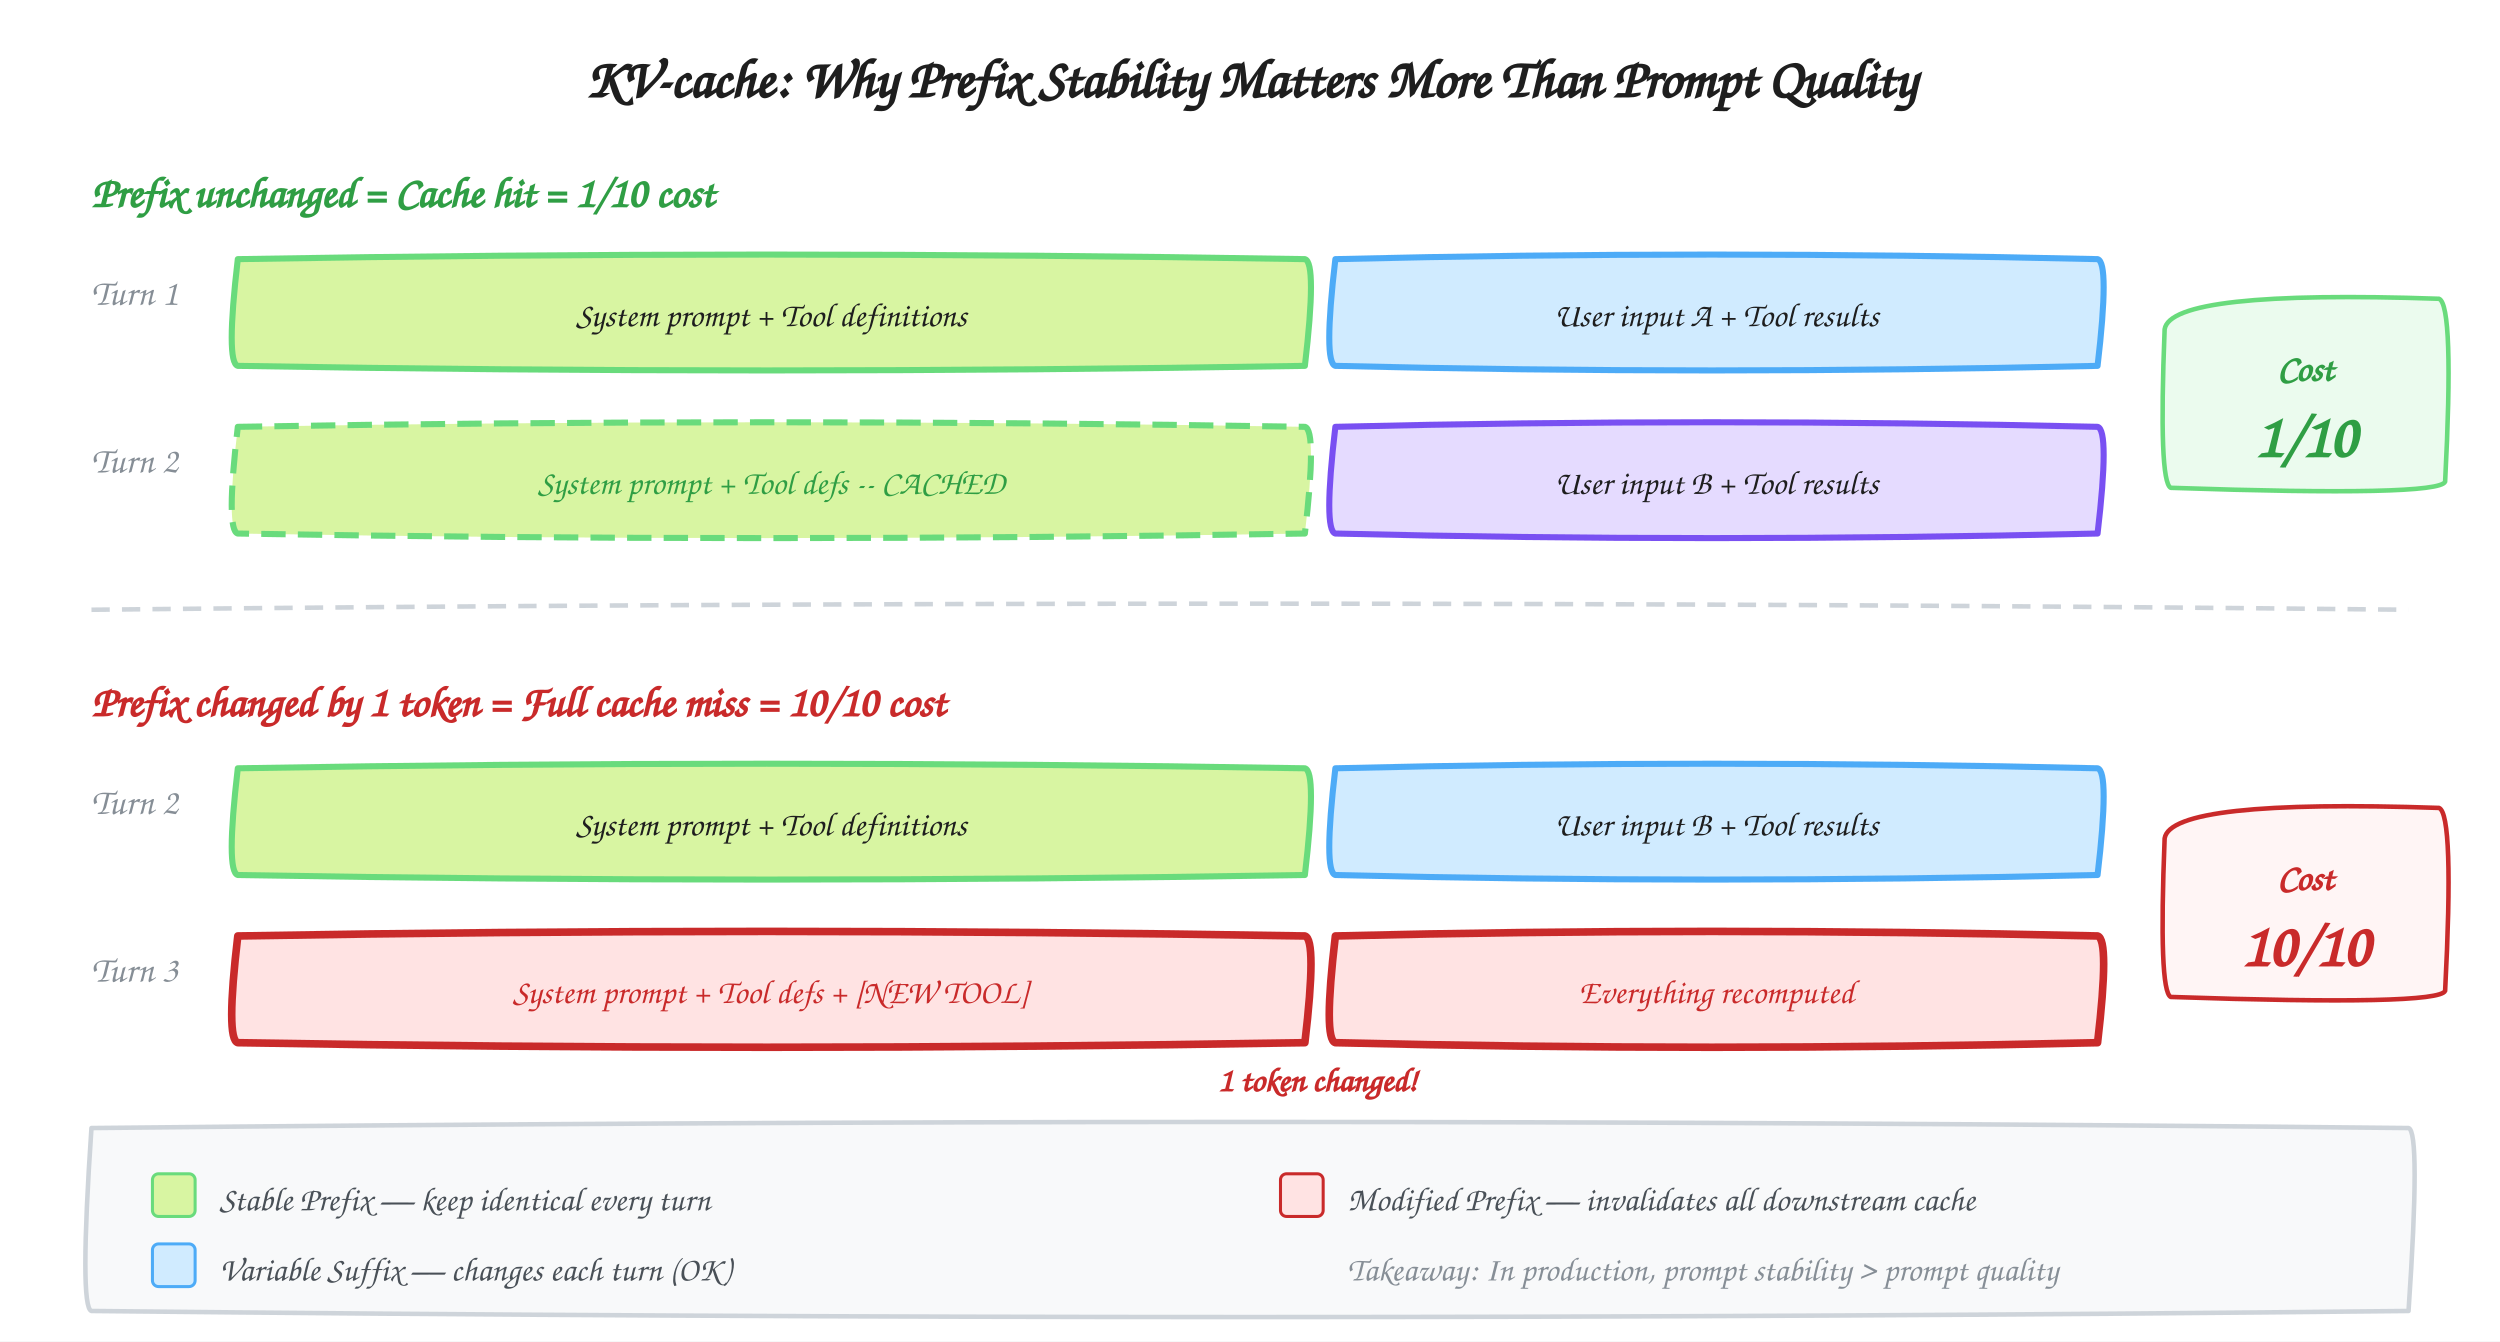
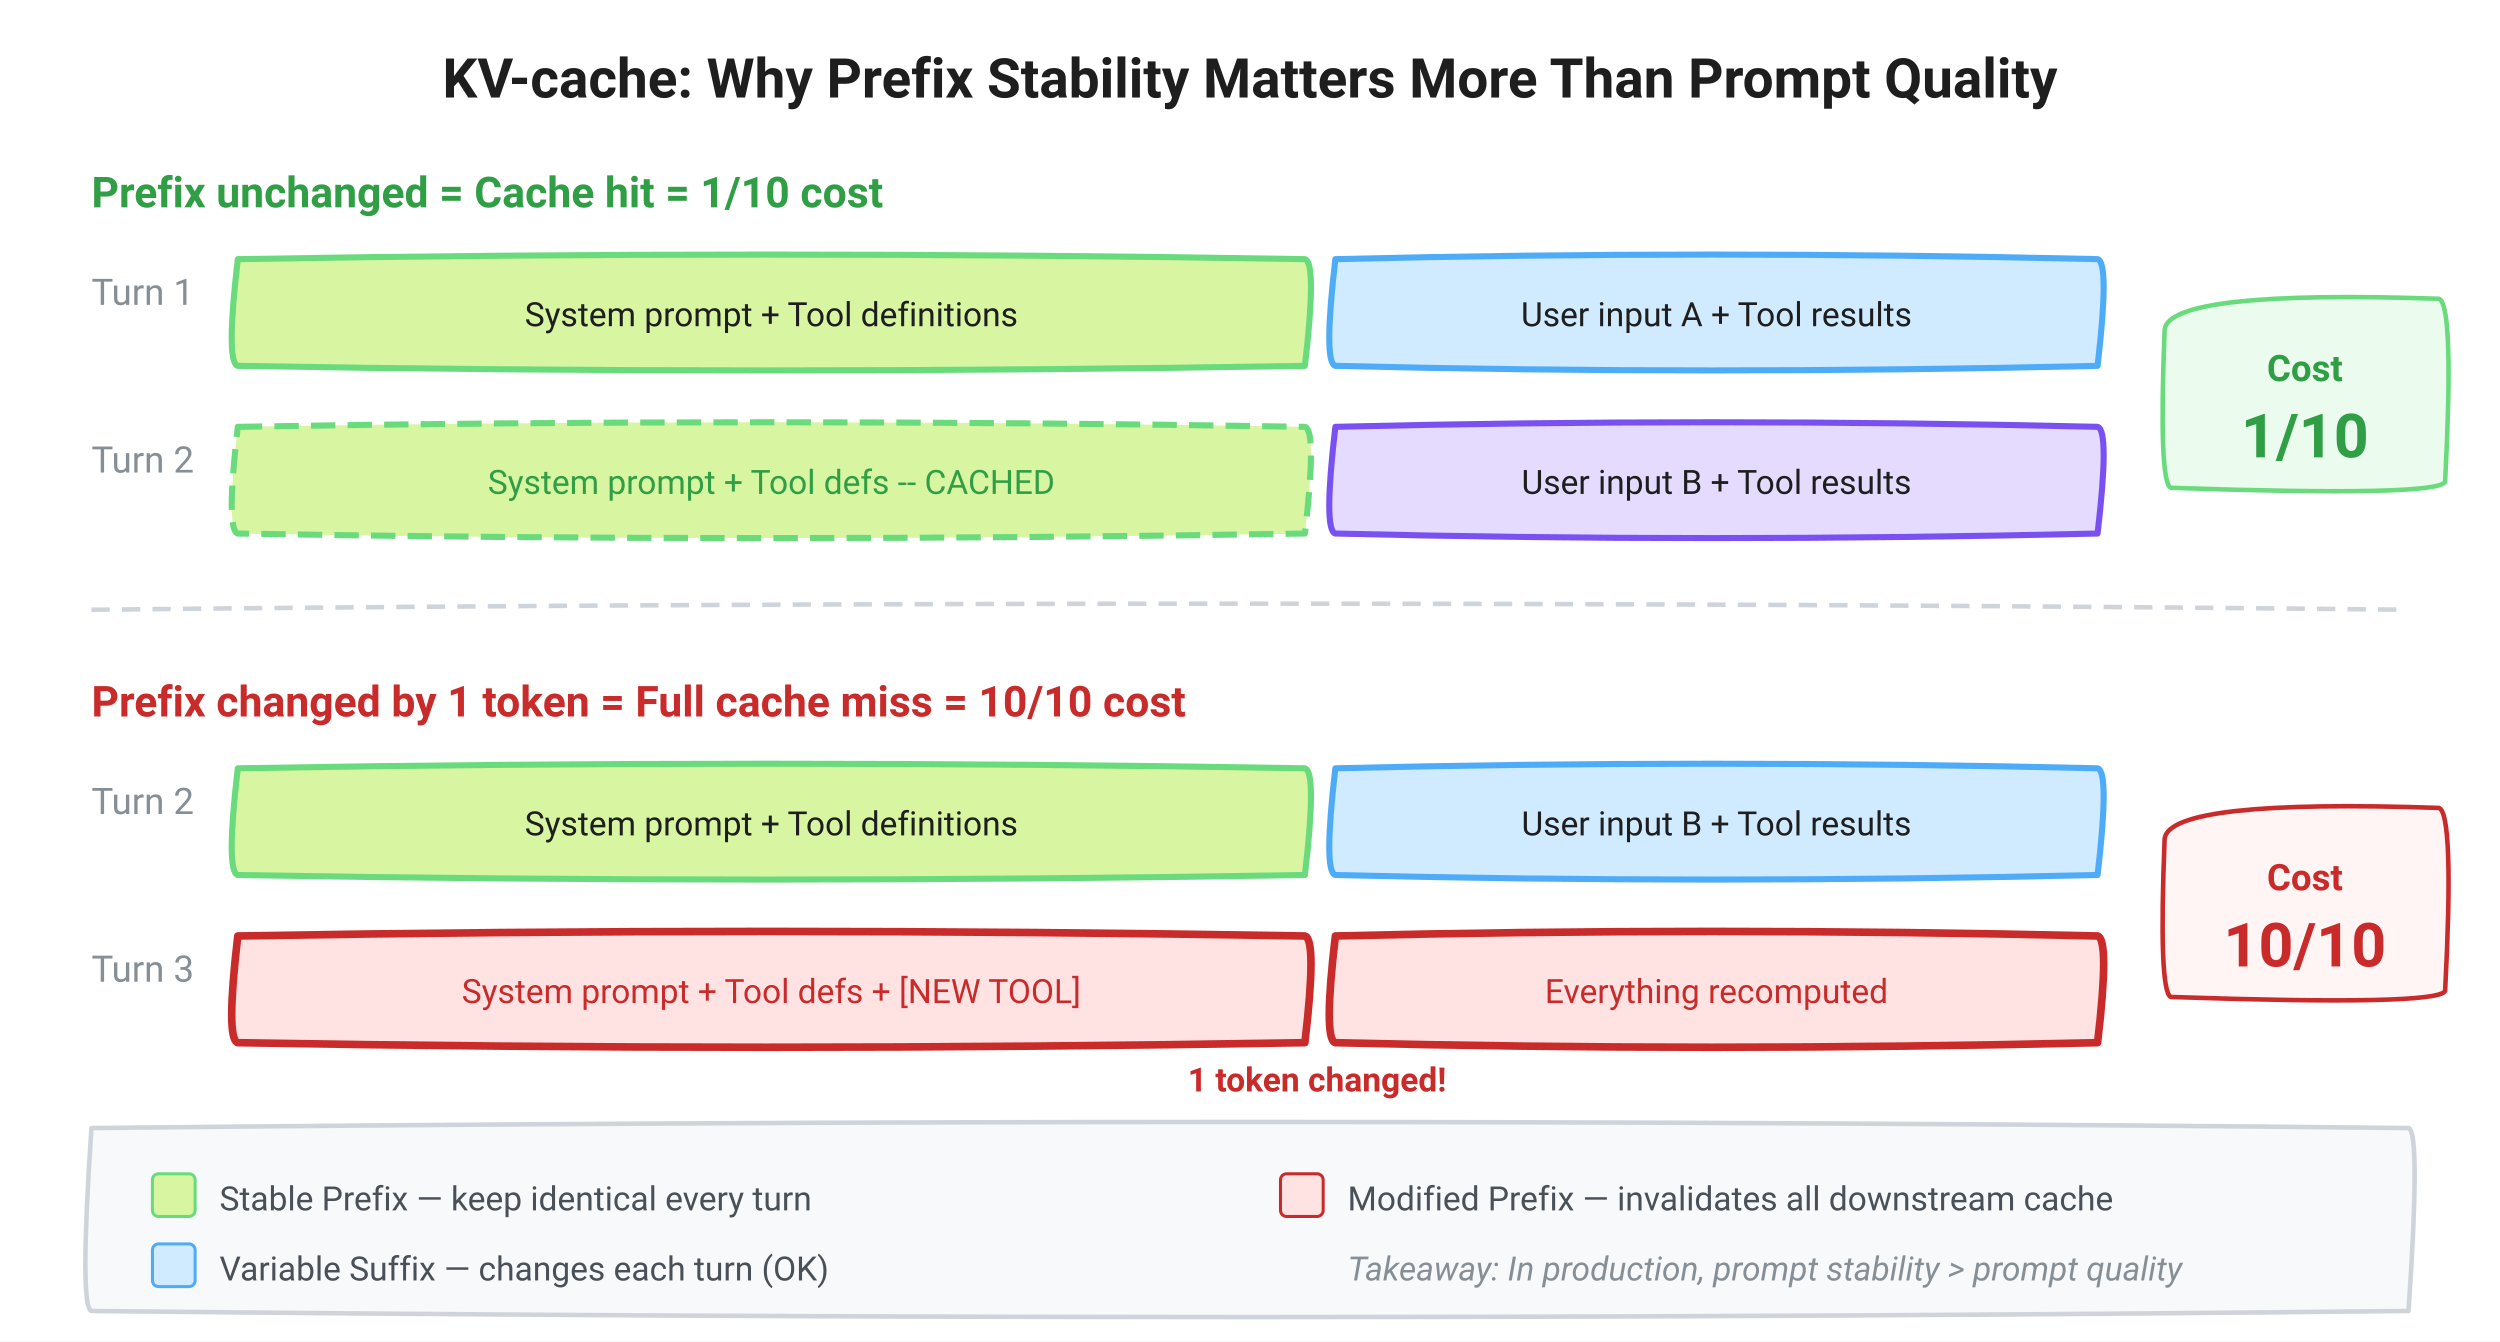
- <svg xmlns="http://www.w3.org/2000/svg" viewBox="0 0 820 440" font-family="'Virgil', 'Segoe Print', 'Comic Sans MS', cursive">
+ <svg xmlns="http://www.w3.org/2000/svg" viewBox="0 0 820 440" font-family="-apple-system, 'Segoe UI', Roboto, Helvetica, Arial, sans-serif">
  <rect width="820" height="440" fill="#fff" />
  <text x="410" y="32" text-anchor="middle" font-size="18" font-weight="bold" fill="#1e1e1e">KV-cache: Why Prefix Stability Matters More Than Prompt Quality</text>
  <text x="30" y="68" font-size="14" font-weight="bold" fill="#2f9e44">Prefix unchanged = Cache hit = 1/10 cost</text>
  <text x="30" y="100" font-size="12" fill="#868e96">Turn 1</text>
  <path d="M78 85 Q250 82 428 85 Q432 86 428 120 Q250 123 78 120 Q74 119 78 85Z" fill="#d8f5a2" stroke="#69db7c" stroke-width="2" stroke-linejoin="round" />
  <text x="253" y="107" text-anchor="middle" font-size="11" fill="#1e1e1e">System prompt + Tool definitions</text>
  <path d="M438 85 Q560 82 688 85 Q692 86 688 120 Q560 123 438 120 Q434 119 438 85Z" fill="#d0ebff" stroke="#4dabf7" stroke-width="2" stroke-linejoin="round" />
  <text x="563" y="107" text-anchor="middle" font-size="11" fill="#1e1e1e">User input A + Tool results</text>
  <text x="30" y="155" font-size="12" fill="#868e96">Turn 2</text>
  <path d="M78 140 Q250 137 428 140 Q432 141 428 175 Q250 178 78 175 Q74 174 78 140Z" fill="#d8f5a2" stroke="#69db7c" stroke-width="2" stroke-dasharray="8,4" stroke-linejoin="round" />
  <text x="253" y="162" text-anchor="middle" font-size="11" fill="#2f9e44">System prompt + Tool defs  --  CACHED</text>
  <path d="M438 140 Q560 137 688 140 Q692 141 688 175 Q560 178 438 175 Q434 174 438 140Z" fill="#e5dbff" stroke="#7950f2" stroke-width="2" stroke-linejoin="round" />
  <text x="563" y="162" text-anchor="middle" font-size="11" fill="#1e1e1e">User input B + Tool results</text>
  <path d="M710 108 Q712 95 800 98 Q805 100 802 158 Q800 163 712 160 Q708 158 710 108Z" fill="#ebfbee" stroke="#69db7c" stroke-width="1.5" stroke-linejoin="round" />
  <text x="756" y="125" text-anchor="middle" font-size="12" font-weight="bold" fill="#2f9e44">Cost</text>
  <text x="756" y="150" text-anchor="middle" font-size="20" font-weight="bold" fill="#2f9e44">1/10</text>
  <path d="M30 200 Q410 196 790 200" stroke="#ced4da" stroke-width="1.5" stroke-dasharray="6,4" fill="none" />
  <text x="30" y="235" font-size="14" font-weight="bold" fill="#c92a2a">Prefix changed by 1 token = Full cache miss = 10/10 cost</text>
  <text x="30" y="267" font-size="12" fill="#868e96">Turn 2</text>
  <path d="M78 252 Q250 249 428 252 Q432 253 428 287 Q250 290 78 287 Q74 286 78 252Z" fill="#d8f5a2" stroke="#69db7c" stroke-width="2" stroke-linejoin="round" />
  <text x="253" y="274" text-anchor="middle" font-size="11" fill="#1e1e1e">System prompt + Tool definitions</text>
  <path d="M438 252 Q560 249 688 252 Q692 253 688 287 Q560 290 438 287 Q434 286 438 252Z" fill="#d0ebff" stroke="#4dabf7" stroke-width="2" stroke-linejoin="round" />
  <text x="563" y="274" text-anchor="middle" font-size="11" fill="#1e1e1e">User input B + Tool results</text>
  <text x="30" y="322" font-size="12" fill="#868e96">Turn 3</text>
  <path d="M78 307 Q250 304 428 307 Q432 308 428 342 Q250 345 78 342 Q74 341 78 307Z" fill="#ffe3e3" stroke="#c92a2a" stroke-width="2.5" stroke-linejoin="round" />
  <text x="253" y="329" text-anchor="middle" font-size="11" fill="#c92a2a">System prompt + Tool defs + [NEW TOOL]</text>
  <path d="M438 307 Q560 304 688 307 Q692 308 688 342 Q560 345 438 342 Q434 341 438 307Z" fill="#ffe3e3" stroke="#c92a2a" stroke-width="2.5" stroke-linejoin="round" />
  <text x="563" y="329" text-anchor="middle" font-size="11" fill="#c92a2a">Everything recomputed</text>
  <text x="432" y="358" text-anchor="middle" font-size="11" font-weight="bold" fill="#c92a2a">1 token changed!</text>
  <path d="M710 275 Q712 262 800 265 Q805 267 802 325 Q800 330 712 327 Q708 325 710 275Z" fill="#fff5f5" stroke="#c92a2a" stroke-width="1.5" stroke-linejoin="round" />
  <text x="756" y="292" text-anchor="middle" font-size="12" font-weight="bold" fill="#c92a2a">Cost</text>
  <text x="756" y="317" text-anchor="middle" font-size="20" font-weight="bold" fill="#c92a2a">10/10</text>
  <path d="M30 370 Q410 366 790 370 Q794 371 790 430 Q410 434 30 430 Q26 429 30 370Z" fill="#f8f9fa" stroke="#ced4da" stroke-width="1.5" stroke-linejoin="round" />
  <rect x="50" y="385" width="14" height="14" rx="2" fill="#d8f5a2" stroke="#69db7c" stroke-width="1" />
  <text x="72" y="397" font-size="11" fill="#495057">Stable Prefix — keep identical every turn</text>
  <rect x="50" y="408" width="14" height="14" rx="2" fill="#d0ebff" stroke="#4dabf7" stroke-width="1" />
  <text x="72" y="420" font-size="11" fill="#495057">Variable Suffix — changes each turn (OK)</text>
  <rect x="420" y="385" width="14" height="14" rx="2" fill="#ffe3e3" stroke="#c92a2a" stroke-width="1" />
  <text x="442" y="397" font-size="11" fill="#495057">Modified Prefix — invalidates all downstream cache</text>
  <text x="442" y="420" font-size="11" font-style="italic" fill="#868e96">Takeaway: In production, prompt stability &gt; prompt quality</text>
</svg>
